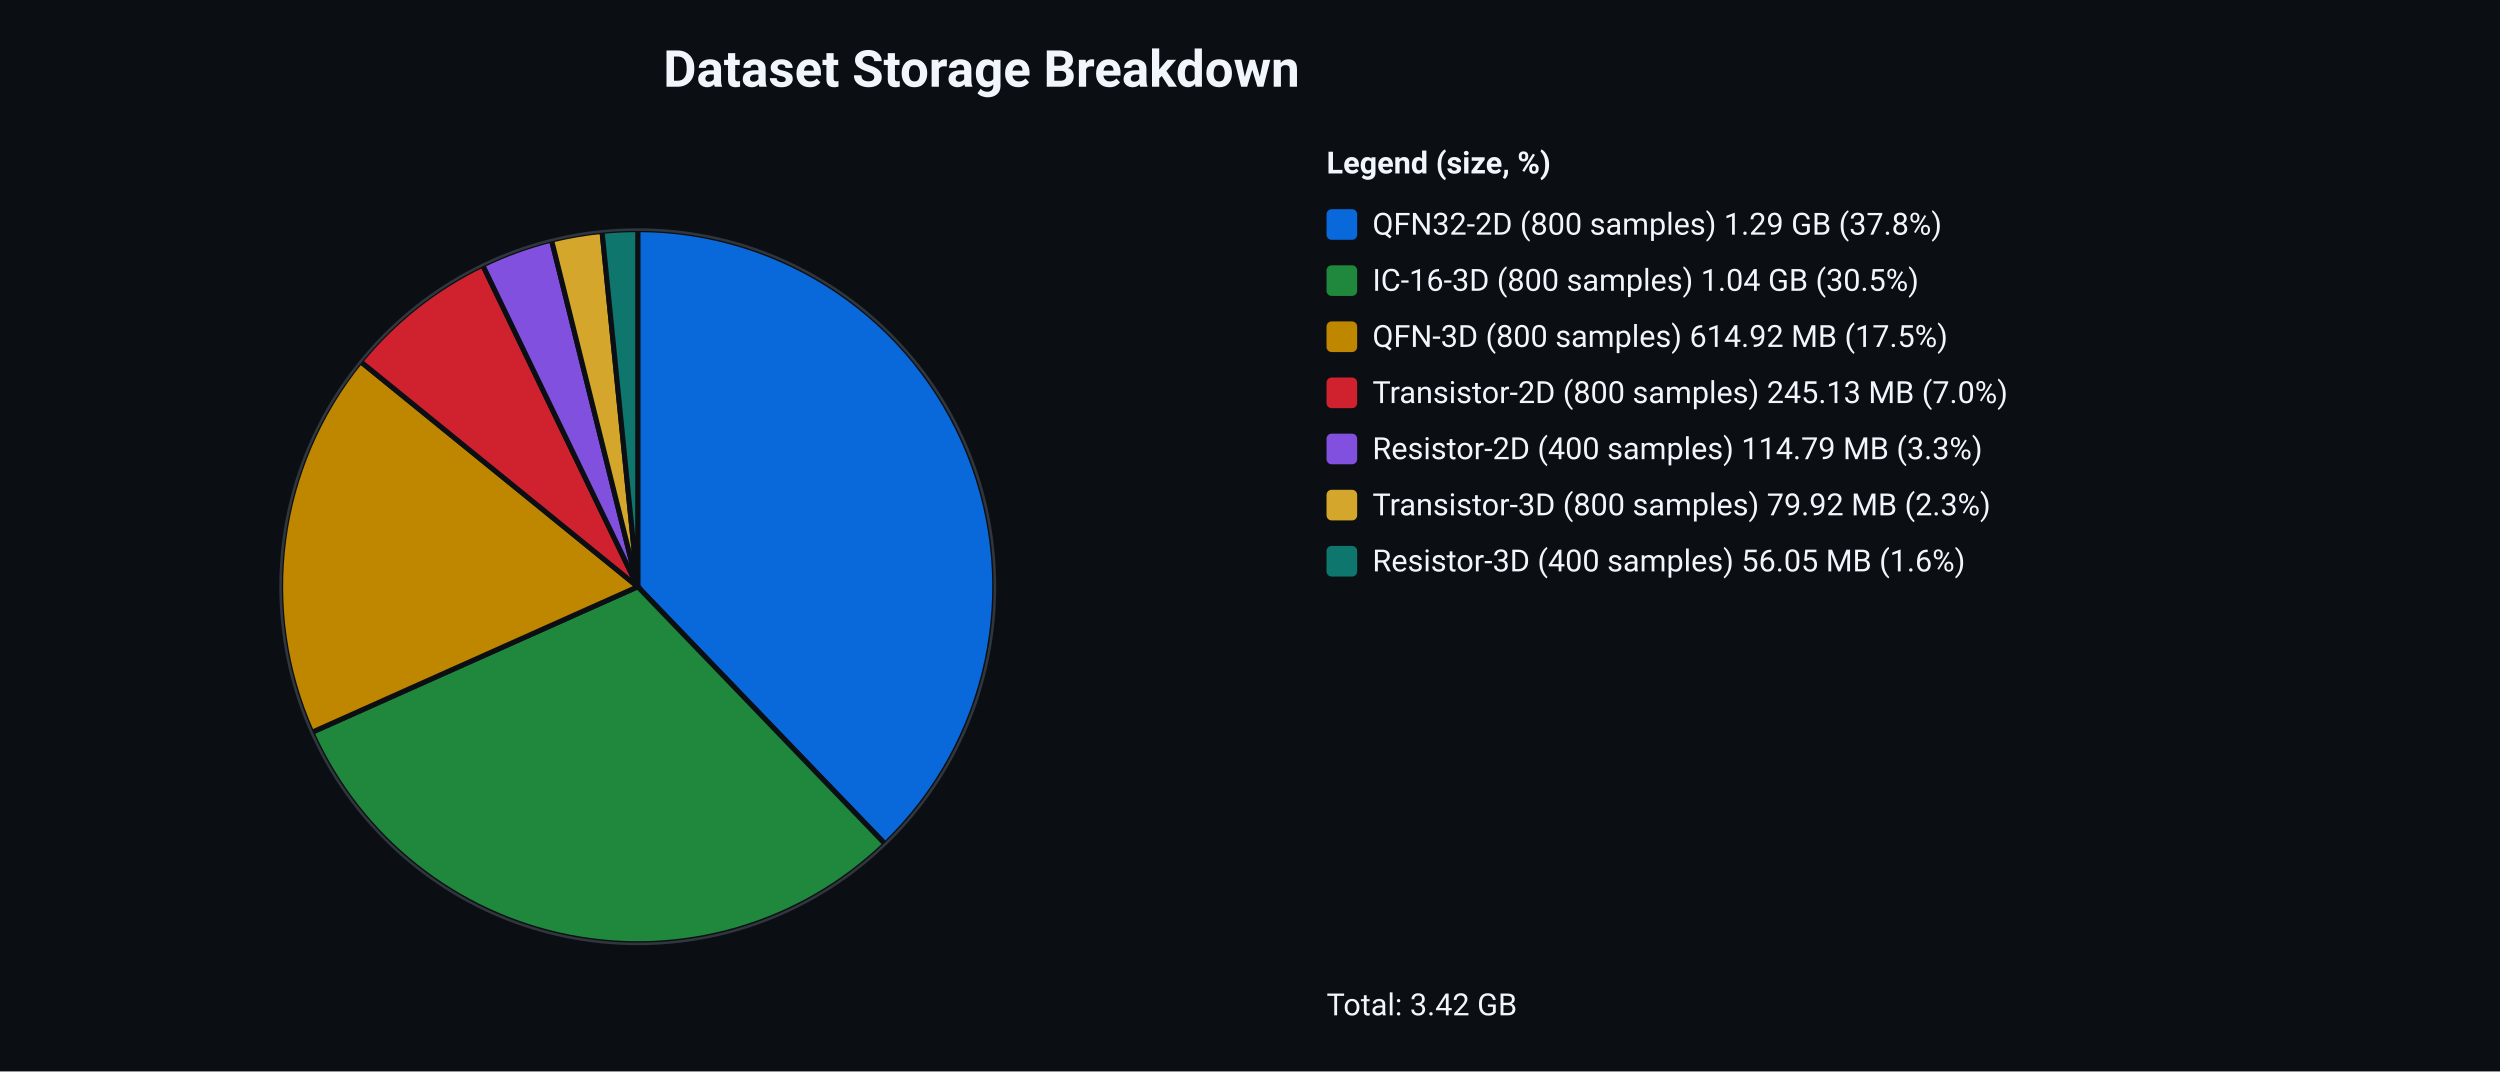
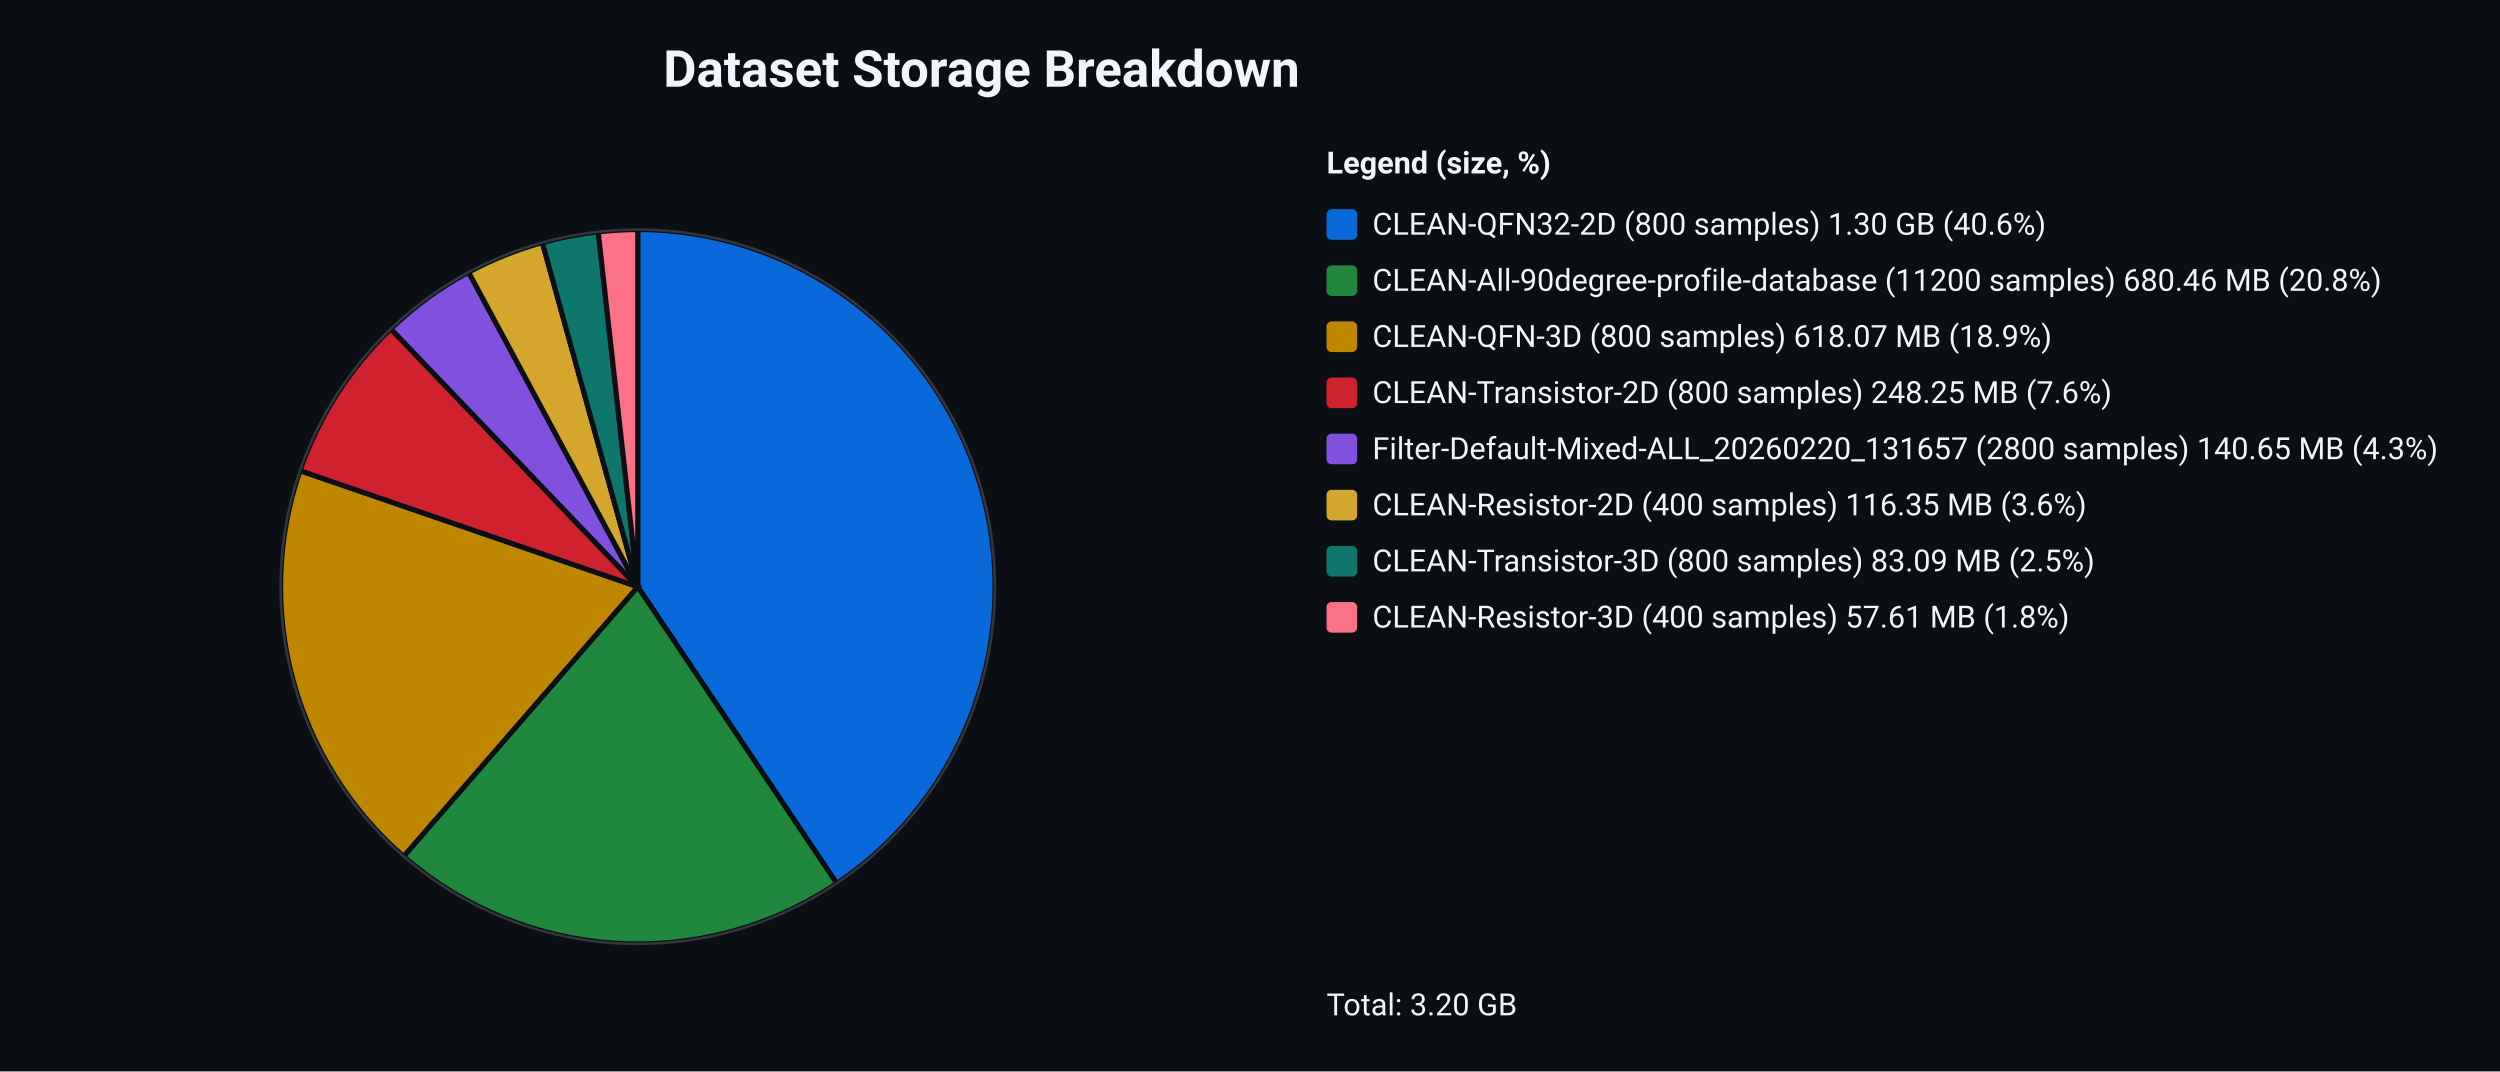
<svg xmlns="http://www.w3.org/2000/svg" width="980" height="420" viewBox="0 0 980 420">
  <rect x="0" y="0" width="980" height="420" fill="#0b0f14" />
  <text x="260" y="34" font-family="ui-sans-serif, system-ui, -apple-system, Segoe UI, Roboto, Arial" font-size="20" font-weight="700" fill="#f0f6fc">Dataset Storage Breakdown</text>
-   <path d="M 250.0 230.0 L 250.0 90.0 A 140.0 140.0 0 0 1 347.0 330.9 Z" fill="#0969da" stroke="#0b0f14" stroke-width="2" />
-   <path d="M 250.0 230.0 L 347.0 330.9 A 140.0 140.0 0 0 1 122.2 287.1 Z" fill="#1f883d" stroke="#0b0f14" stroke-width="2" />
-   <path d="M 250.0 230.0 L 122.2 287.1 A 140.0 140.0 0 0 1 141.3 141.7 Z" fill="#bf8700" stroke="#0b0f14" stroke-width="2" />
-   <path d="M 250.0 230.0 L 141.3 141.7 A 140.0 140.0 0 0 1 189.2 103.9 Z" fill="#cf222e" stroke="#0b0f14" stroke-width="2" />
-   <path d="M 250.0 230.0 L 189.2 103.9 A 140.0 140.0 0 0 1 216.2 94.1 Z" fill="#8250df" stroke="#0b0f14" stroke-width="2" />
-   <path d="M 250.0 230.0 L 216.2 94.1 A 140.0 140.0 0 0 1 236.0 90.7 Z" fill="#d4a72c" stroke="#0b0f14" stroke-width="2" />
-   <path d="M 250.0 230.0 L 236.0 90.7 A 140.0 140.0 0 0 1 250.0 90.0 Z" fill="#0f766e" stroke="#0b0f14" stroke-width="2" />
+   <path d="M 250.0 230.0 L 250.0 90.0 A 140.0 140.0 0 0 1 328.0 346.3 Z" fill="#0969da" stroke="#0b0f14" stroke-width="2" />
+   <path d="M 250.0 230.0 L 328.0 346.3 A 140.0 140.0 0 0 1 158.2 335.7 Z" fill="#1f883d" stroke="#0b0f14" stroke-width="2" />
+   <path d="M 250.0 230.0 L 158.2 335.7 A 140.0 140.0 0 0 1 117.6 184.5 Z" fill="#bf8700" stroke="#0b0f14" stroke-width="2" />
+   <path d="M 250.0 230.0 L 117.6 184.5 A 140.0 140.0 0 0 1 153.2 128.9 Z" fill="#cf222e" stroke="#0b0f14" stroke-width="2" />
+   <path d="M 250.0 230.0 L 153.2 128.9 A 140.0 140.0 0 0 1 183.7 106.7 Z" fill="#8250df" stroke="#0b0f14" stroke-width="2" />
+   <path d="M 250.0 230.0 L 183.7 106.7 A 140.0 140.0 0 0 1 212.6 95.1 Z" fill="#d4a72c" stroke="#0b0f14" stroke-width="2" />
+   <path d="M 250.0 230.0 L 212.6 95.1 A 140.0 140.0 0 0 1 234.5 90.9 Z" fill="#0f766e" stroke="#0b0f14" stroke-width="2" />
+   <path d="M 250.0 230.0 L 234.5 90.9 A 140.0 140.0 0 0 1 250.0 90.0 Z" fill="#fb7185" stroke="#0b0f14" stroke-width="2" />
  <circle cx="250.0" cy="230.0" r="140.0" fill="none" stroke="#30363d" stroke-width="1" />
  <text x="520.0" y="68.0" font-family="ui-sans-serif, system-ui, -apple-system, Segoe UI, Roboto, Arial" font-size="12" font-weight="700" fill="#f0f6fc">Legend (size, %)</text>
  <rect x="520.0" y="82.0" width="12" height="12" rx="2" fill="#0969da" />
-   <text x="538.0" y="92.0" font-family="ui-sans-serif, system-ui, -apple-system, Segoe UI, Roboto, Arial" font-size="12" fill="#f0f6fc">QFN32-2D (800 samples)  1.29 GB  (37.8%)</text>
+   <text x="538.0" y="92.0" font-family="ui-sans-serif, system-ui, -apple-system, Segoe UI, Roboto, Arial" font-size="12" fill="#f0f6fc">CLEAN-QFN32-2D (800 samples)  1.30 GB  (40.6%)</text>
  <rect x="520.0" y="104.0" width="12" height="12" rx="2" fill="#1f883d" />
-   <text x="538.0" y="114.0" font-family="ui-sans-serif, system-ui, -apple-system, Segoe UI, Roboto, Arial" font-size="12" fill="#f0f6fc">IC-16-3D (800 samples)  1.04 GB  (30.5%)</text>
+   <text x="538.0" y="114.0" font-family="ui-sans-serif, system-ui, -apple-system, Segoe UI, Roboto, Arial" font-size="12" fill="#f0f6fc">CLEAN-All-90degree-profile-database (11200 samples)  680.46 MB  (20.8%)</text>
  <rect x="520.0" y="126.0" width="12" height="12" rx="2" fill="#bf8700" />
-   <text x="538.0" y="136.0" font-family="ui-sans-serif, system-ui, -apple-system, Segoe UI, Roboto, Arial" font-size="12" fill="#f0f6fc">QFN-3D (800 samples)  614.92 MB  (17.5%)</text>
+   <text x="538.0" y="136.0" font-family="ui-sans-serif, system-ui, -apple-system, Segoe UI, Roboto, Arial" font-size="12" fill="#f0f6fc">CLEAN-QFN-3D (800 samples)  618.07 MB  (18.9%)</text>
  <rect x="520.0" y="148.0" width="12" height="12" rx="2" fill="#cf222e" />
-   <text x="538.0" y="158.0" font-family="ui-sans-serif, system-ui, -apple-system, Segoe UI, Roboto, Arial" font-size="12" fill="#f0f6fc">Transistor-2D (800 samples)  245.13 MB  (7.0%)</text>
+   <text x="538.0" y="158.0" font-family="ui-sans-serif, system-ui, -apple-system, Segoe UI, Roboto, Arial" font-size="12" fill="#f0f6fc">CLEAN-Transistor-2D (800 samples)  248.25 MB  (7.6%)</text>
  <rect x="520.0" y="170.0" width="12" height="12" rx="2" fill="#8250df" />
-   <text x="538.0" y="180.0" font-family="ui-sans-serif, system-ui, -apple-system, Segoe UI, Roboto, Arial" font-size="12" fill="#f0f6fc">Resistor-2D (400 samples)  114.79 MB  (3.3%)</text>
+   <text x="538.0" y="180.0" font-family="ui-sans-serif, system-ui, -apple-system, Segoe UI, Roboto, Arial" font-size="12" fill="#f0f6fc">Filter-Default-Mixed-ALL_20260220_131657 (2800 samples)  140.65 MB  (4.3%)</text>
  <rect x="520.0" y="192.0" width="12" height="12" rx="2" fill="#d4a72c" />
-   <text x="538.0" y="202.0" font-family="ui-sans-serif, system-ui, -apple-system, Segoe UI, Roboto, Arial" font-size="12" fill="#f0f6fc">Transistor-3D (800 samples)  79.92 MB  (2.3%)</text>
+   <text x="538.0" y="202.0" font-family="ui-sans-serif, system-ui, -apple-system, Segoe UI, Roboto, Arial" font-size="12" fill="#f0f6fc">CLEAN-Resistor-2D (400 samples)  116.35 MB  (3.6%)</text>
  <rect x="520.0" y="214.0" width="12" height="12" rx="2" fill="#0f766e" />
-   <text x="538.0" y="224.0" font-family="ui-sans-serif, system-ui, -apple-system, Segoe UI, Roboto, Arial" font-size="12" fill="#f0f6fc">Resistor-3D (400 samples)  56.05 MB  (1.6%)</text>
-   <text x="520.0" y="398" font-family="ui-sans-serif, system-ui, -apple-system, Segoe UI, Roboto, Arial" font-size="12" fill="#f0f6fc">Total: 3.42 GB</text>
+   <text x="538.0" y="224.0" font-family="ui-sans-serif, system-ui, -apple-system, Segoe UI, Roboto, Arial" font-size="12" fill="#f0f6fc">CLEAN-Transistor-3D (800 samples)  83.09 MB  (2.5%)</text>
+   <rect x="520.0" y="236.0" width="12" height="12" rx="2" fill="#fb7185" />
+   <text x="538.0" y="246.0" font-family="ui-sans-serif, system-ui, -apple-system, Segoe UI, Roboto, Arial" font-size="12" fill="#f0f6fc">CLEAN-Resistor-3D (400 samples)  57.61 MB  (1.8%)</text>
+   <text x="520.0" y="398" font-family="ui-sans-serif, system-ui, -apple-system, Segoe UI, Roboto, Arial" font-size="12" fill="#f0f6fc">Total: 3.20 GB</text>
</svg>
